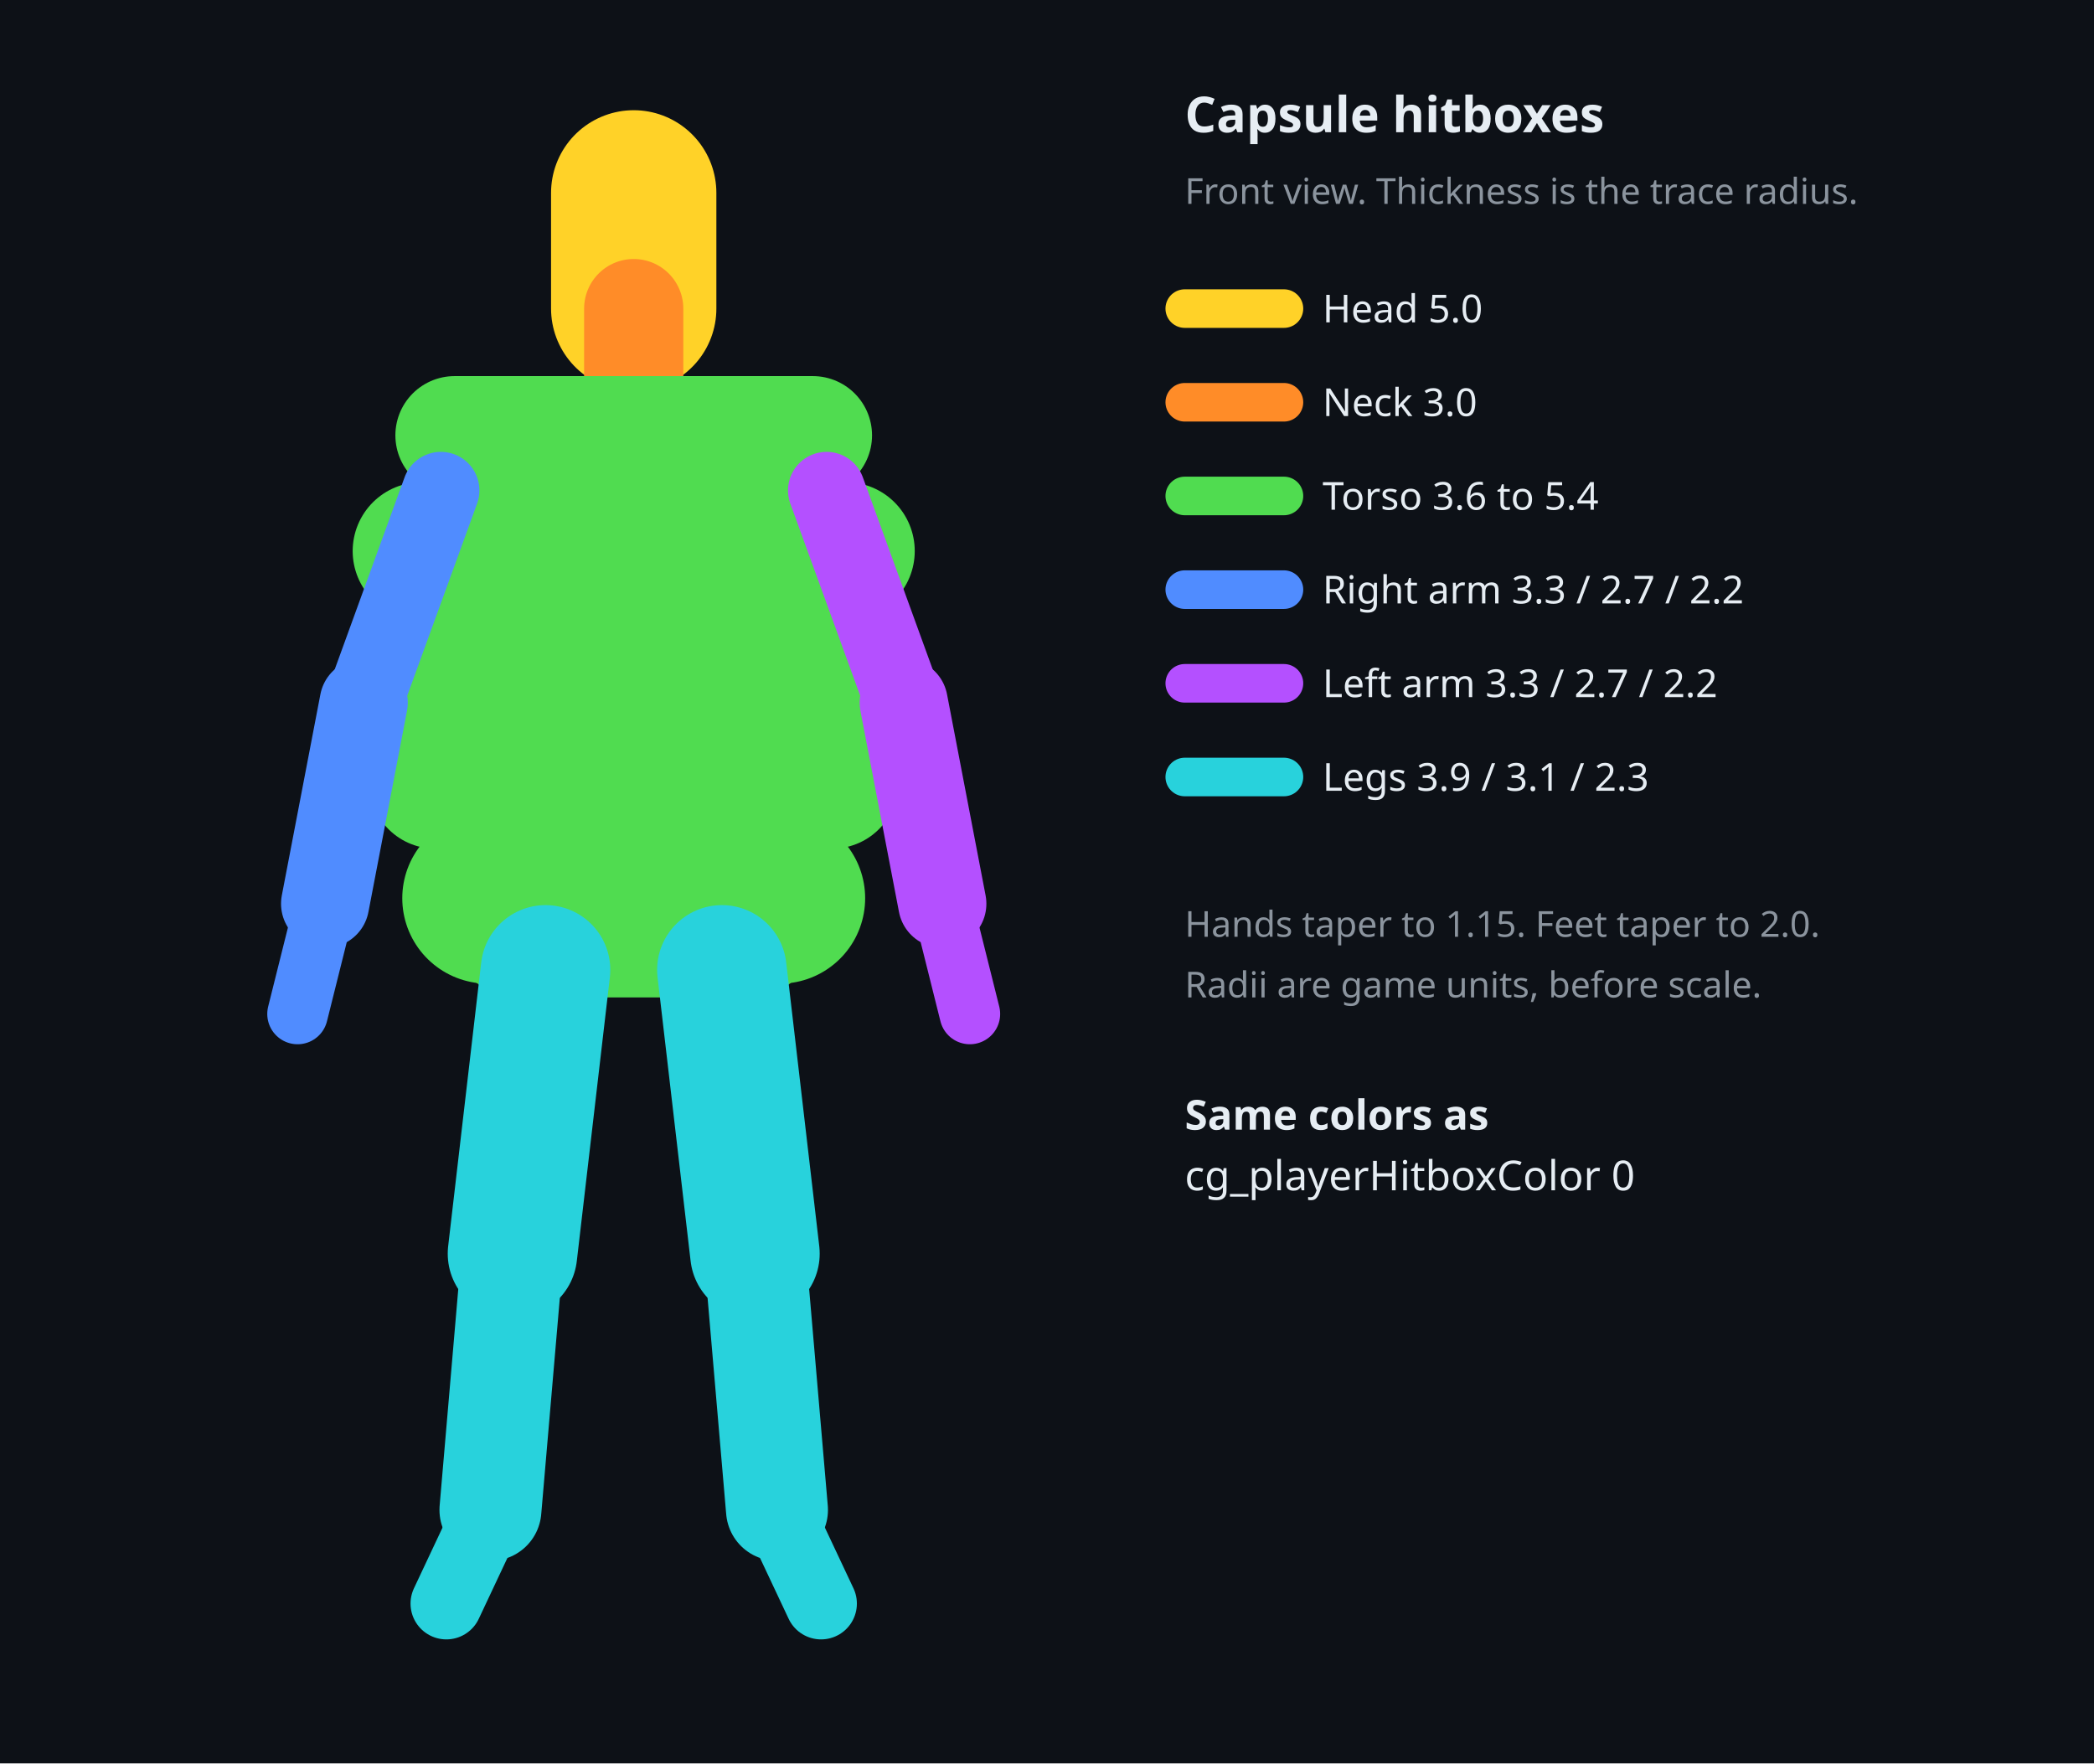
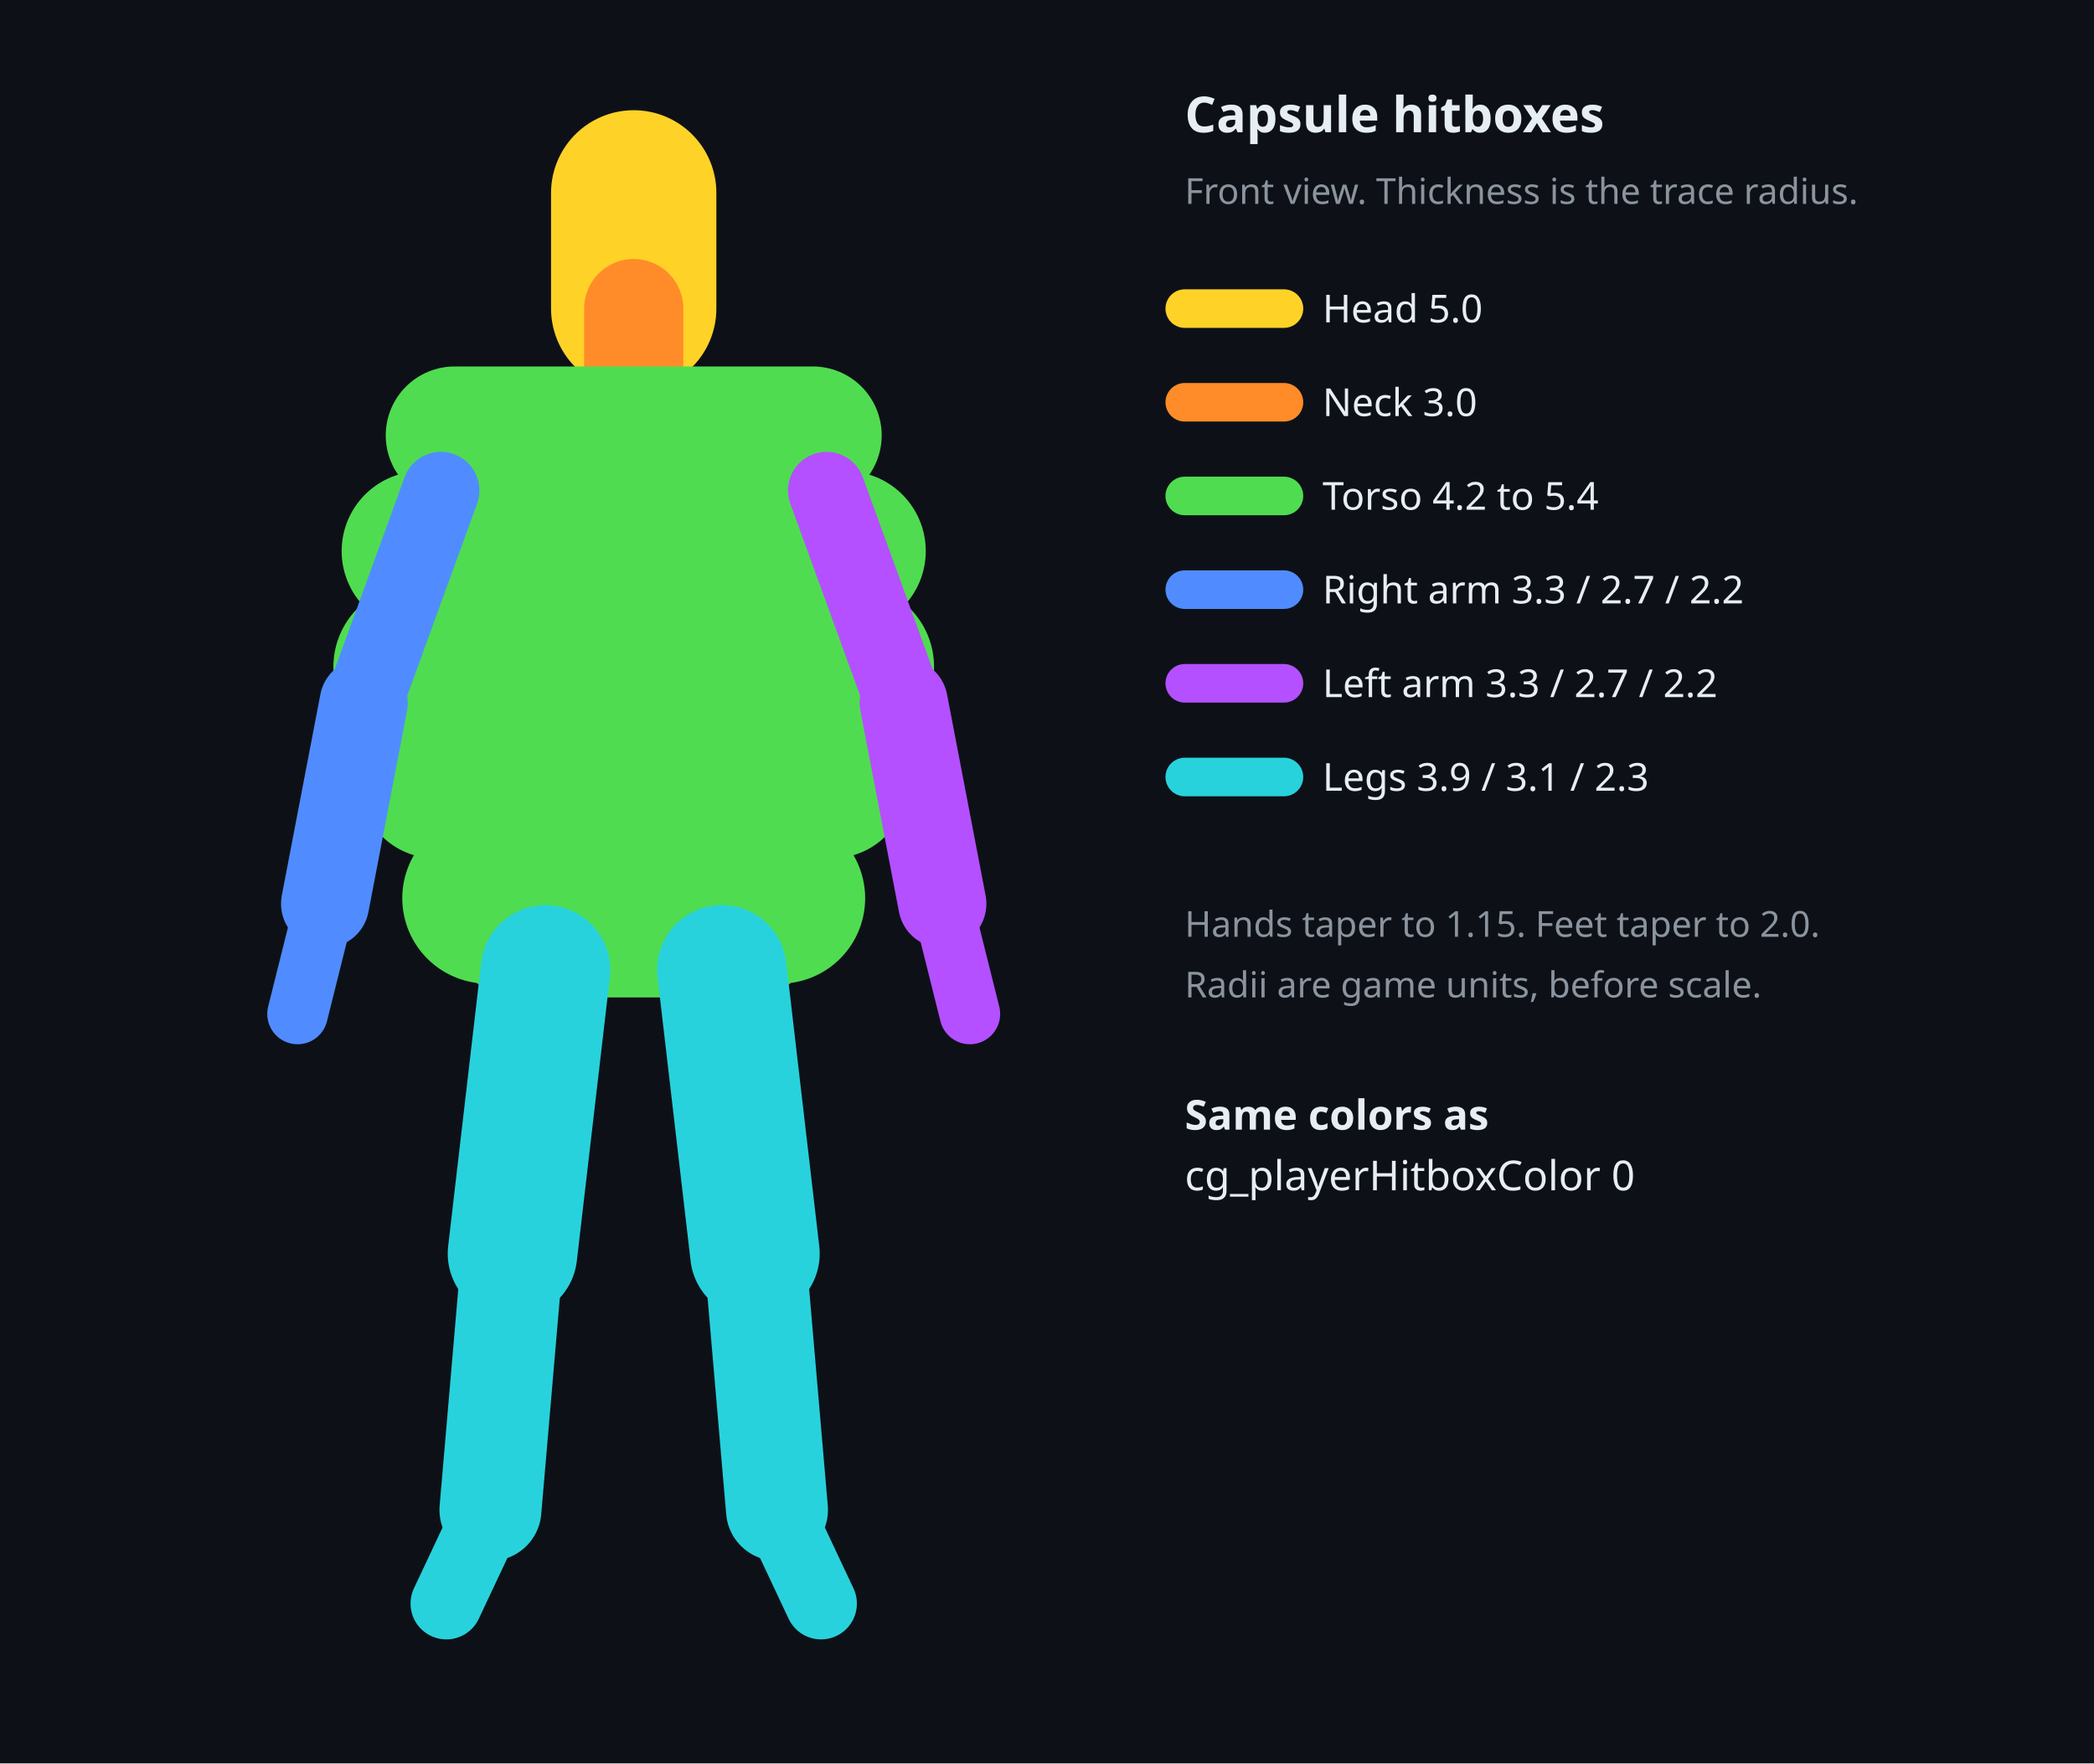
<svg xmlns="http://www.w3.org/2000/svg" width="760" height="640" viewBox="0 0 760 640">
  <rect width="760" height="640" fill="#0d1117" />
  <g fill="none" stroke-linecap="round">
    <line x1="230" y1="70" x2="230" y2="112" stroke="#ffd228" stroke-width="60" />
    <line x1="230" y1="112" x2="230" y2="142" stroke="#ff8c28" stroke-width="36" />
-     <line x1="165" y1="158" x2="295" y2="158" stroke="#50dc50" stroke-width="43" />
-     <line x1="153" y1="200" x2="307" y2="200" stroke="#50dc50" stroke-width="50" />
-     <line x1="151" y1="242" x2="309" y2="242" stroke="#50dc50" stroke-width="53" />
-     <line x1="158" y1="284" x2="302" y2="284" stroke="#50dc50" stroke-width="48" />
+     <line x1="165" y1="158" x2="295" y2="158" stroke="#50dc50" stroke-width="50" />
+     <line x1="153" y1="200" x2="307" y2="200" stroke="#50dc50" stroke-width="58" />
+     <line x1="151" y1="242" x2="309" y2="242" stroke="#50dc50" stroke-width="60" />
+     <line x1="158" y1="284" x2="302" y2="284" stroke="#50dc50" stroke-width="55" />
    <line x1="177" y1="326" x2="283" y2="326" stroke="#50dc50" stroke-width="62" />
    <line x1="168" y1="168" x2="292" y2="168" stroke="#50dc50" stroke-width="24" />
    <line x1="188" y1="338" x2="272" y2="338" stroke="#50dc50" stroke-width="48" />
    <line x1="160" y1="178" x2="132" y2="255" stroke="#508cff" stroke-width="28" />
    <line x1="132" y1="255" x2="118" y2="328" stroke="#508cff" stroke-width="32" />
    <line x1="118" y1="328" x2="108" y2="368" stroke="#508cff" stroke-width="22" />
    <line x1="300" y1="178" x2="328" y2="255" stroke="#b450ff" stroke-width="28" />
    <line x1="328" y1="255" x2="342" y2="328" stroke="#b450ff" stroke-width="32" />
    <line x1="342" y1="328" x2="352" y2="368" stroke="#b450ff" stroke-width="22" />
    <line x1="198" y1="352" x2="186" y2="455" stroke="#28d2dc" stroke-width="47" />
    <line x1="186" y1="455" x2="178" y2="548" stroke="#28d2dc" stroke-width="37" />
    <line x1="178" y1="548" x2="162" y2="582" stroke="#28d2dc" stroke-width="26" />
    <line x1="262" y1="352" x2="274" y2="455" stroke="#28d2dc" stroke-width="47" />
    <line x1="274" y1="455" x2="282" y2="548" stroke="#28d2dc" stroke-width="37" />
    <line x1="282" y1="548" x2="298" y2="582" stroke="#28d2dc" stroke-width="26" />
  </g>
  <g font-family="Segoe UI, sans-serif" font-size="15">
    <text x="430" y="48" fill="#e6edf3" font-size="18" font-weight="600">Capsule hitboxes</text>
    <text x="430" y="74" fill="#8b949e" font-size="13">Front view. Thickness is the trace radius.</text>
    <g font-size="14">
      <line x1="430" y1="112" x2="466" y2="112" stroke="#ffd228" stroke-width="14" stroke-linecap="round" />
      <text x="480" y="117" fill="#e6edf3">Head  5.0</text>
      <line x1="430" y1="146" x2="466" y2="146" stroke="#ff8c28" stroke-width="14" stroke-linecap="round" />
      <text x="480" y="151" fill="#e6edf3">Neck  3.0</text>
      <line x1="430" y1="180" x2="466" y2="180" stroke="#50dc50" stroke-width="14" stroke-linecap="round" />
-       <text x="480" y="185" fill="#e6edf3">Torso  3.6 to 5.4</text>
+       <text x="480" y="185" fill="#e6edf3">Torso  4.2 to 5.4</text>
      <line x1="430" y1="214" x2="466" y2="214" stroke="#508cff" stroke-width="14" stroke-linecap="round" />
      <text x="480" y="219" fill="#e6edf3">Right arm  3.3 / 2.7 / 2.2</text>
      <line x1="430" y1="248" x2="466" y2="248" stroke="#b450ff" stroke-width="14" stroke-linecap="round" />
      <text x="480" y="253" fill="#e6edf3">Left arm  3.3 / 2.7 / 2.2</text>
      <line x1="430" y1="282" x2="466" y2="282" stroke="#28d2dc" stroke-width="14" stroke-linecap="round" />
      <text x="480" y="287" fill="#e6edf3">Legs  3.9 / 3.1 / 2.3</text>
    </g>
    <text x="430" y="340" fill="#8b949e" font-size="13">Hands taper to 1.15. Feet taper to 2.0.</text>
    <text x="430" y="362" fill="#8b949e" font-size="13">Radii are game units, before scale.</text>
    <text x="430" y="410" fill="#e6edf3" font-size="15" font-weight="600">Same colors as</text>
    <text x="430" y="432" fill="#e6edf3" font-size="15">cg_playerHitboxColor 0</text>
  </g>
</svg>
